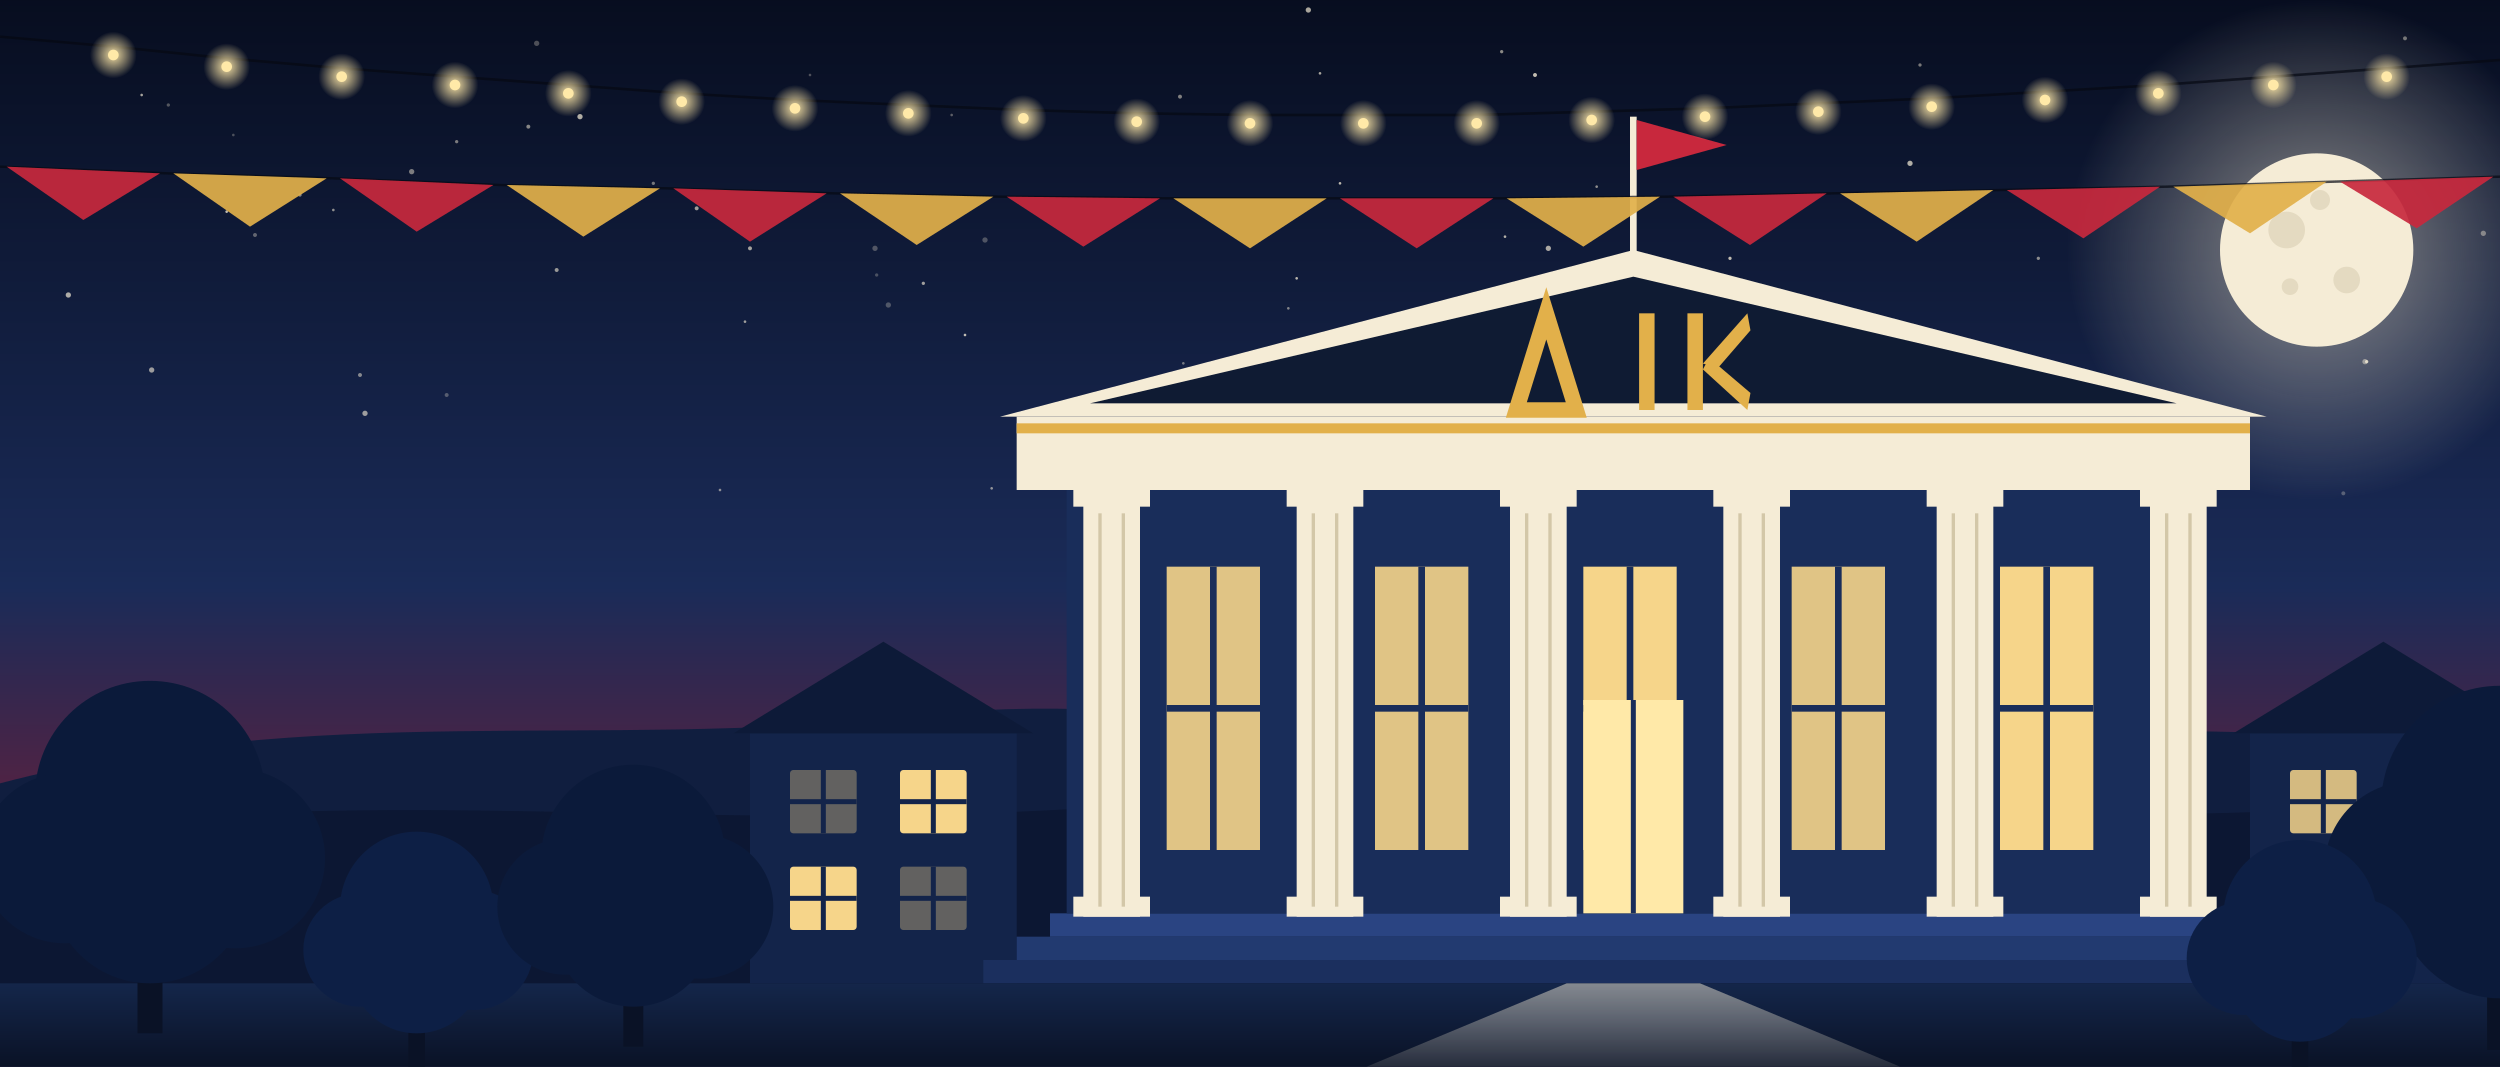
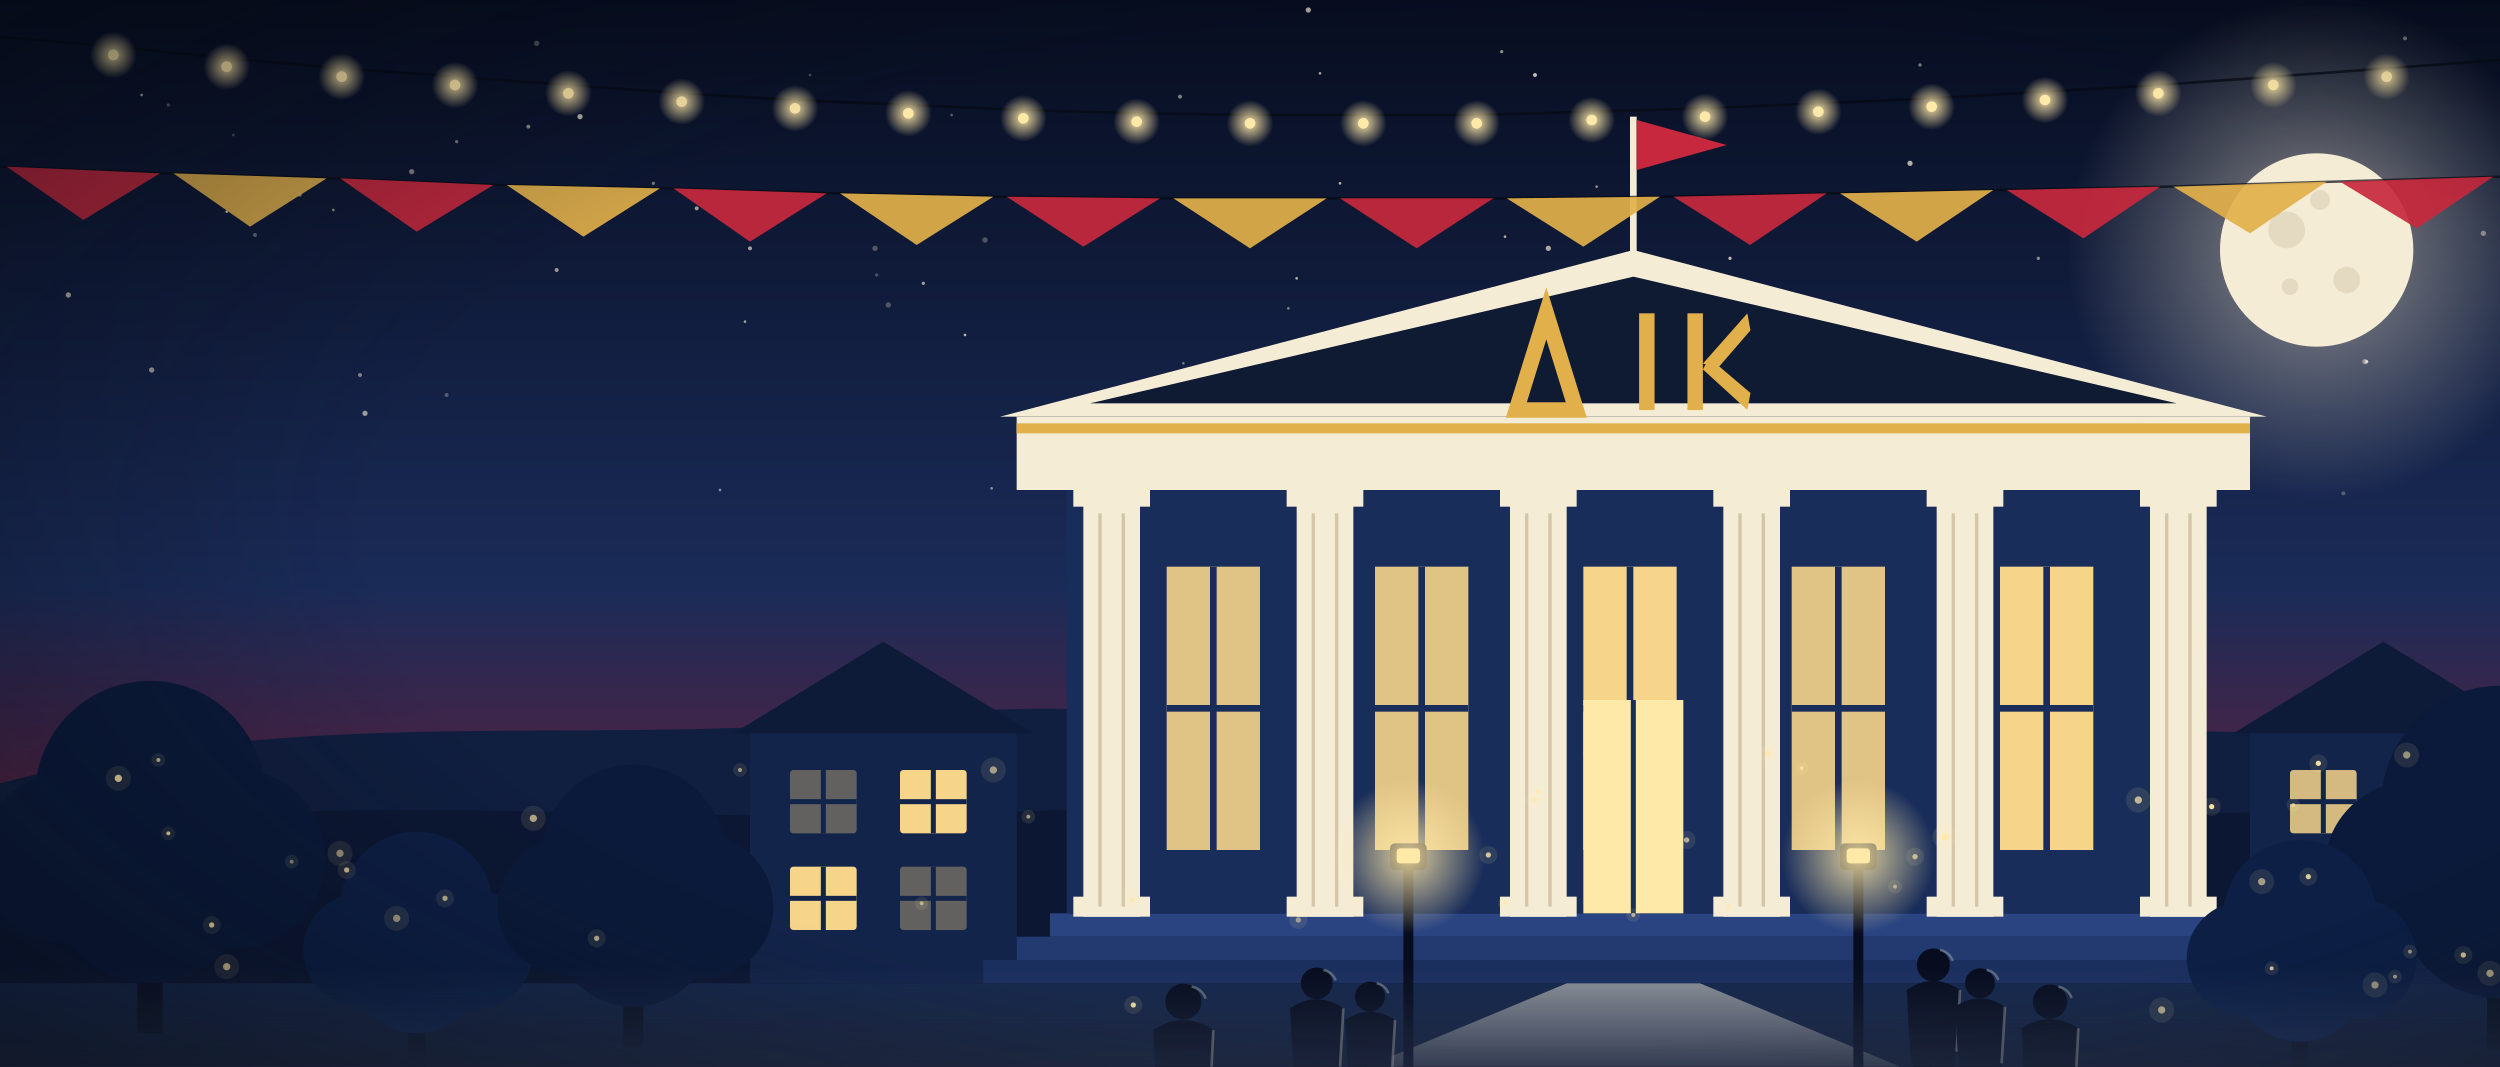
<svg xmlns="http://www.w3.org/2000/svg" viewBox="0 0 1500 640" preserveAspectRatio="xMidYMid slice">
  <defs>
    <linearGradient id="sky" x1="0" y1="0" x2="0" y2="1">
      <stop offset="0" stop-color="#070d1f" />
      <stop offset=".55" stop-color="#1a2b58" />
      <stop offset=".9" stop-color="#7d1c33" />
      <stop offset="1" stop-color="#a02a3a" />
    </linearGradient>
    <radialGradient id="moonglow">
      <stop offset="0" stop-color="#f5ecd6" stop-opacity=".55" />
      <stop offset="1" stop-color="#f5ecd6" stop-opacity="0" />
    </radialGradient>
    <radialGradient id="bulb">
      <stop offset="0" stop-color="#ffe9a8" stop-opacity=".95" />
      <stop offset="1" stop-color="#ffe9a8" stop-opacity="0" />
    </radialGradient>
    <linearGradient id="lawn" x1="0" y1="0" x2="0" y2="1">
      <stop offset="0" stop-color="#14264a" />
      <stop offset="1" stop-color="#0a1226" />
    </linearGradient>
+     <linearGradient id="mist" x1="0" y1="0" x2="0" y2="1">
+       <stop offset="0" stop-color="#8fa6d8" stop-opacity="0" />
+       <stop offset=".5" stop-color="#8fa6d8" stop-opacity=".16" />
+       <stop offset="1" stop-color="#8fa6d8" stop-opacity="0" />
+     </linearGradient>
+     <radialGradient id="vig" cx=".62" cy=".5" r=".85">
+       <stop offset=".55" stop-color="#050912" stop-opacity="0" />
+       <stop offset="1" stop-color="#050912" stop-opacity=".62" />
+     </radialGradient>
    <linearGradient id="path" x1="0" y1="0" x2="0" y2="1">
      <stop offset="0" stop-color="#f5ecd6" stop-opacity=".5" />
      <stop offset="1" stop-color="#f5ecd6" stop-opacity=".12" />
    </linearGradient>
  </defs>
  <rect width="1500" height="640" fill="url(#sky)" />
  <circle cx="486" cy="45" r="0.8" fill="#f5ecd6" opacity="0.29" />
  <circle cx="804" cy="110" r="0.8" fill="#f5ecd6" opacity="0.75" />
  <circle cx="322" cy="26" r="1.6" fill="#f5ecd6" opacity="0.29" />
  <circle cx="136" cy="127" r="0.8" fill="#f5ecd6" opacity="0.77" />
  <circle cx="946" cy="175" r="0.8" fill="#f5ecd6" opacity="0.57" />
  <circle cx="595" cy="293" r="0.8" fill="#f5ecd6" opacity="0.56" />
  <circle cx="200" cy="126" r="0.8" fill="#f5ecd6" opacity="0.56" />
  <circle cx="840" cy="205" r="0.8" fill="#f5ecd6" opacity="0.57" />
  <circle cx="958" cy="112" r="0.8" fill="#f5ecd6" opacity="0.56" />
  <circle cx="929" cy="149" r="1.6" fill="#f5ecd6" opacity="0.68" />
  <circle cx="698" cy="277" r="1.2" fill="#f5ecd6" opacity="0.41" />
  <circle cx="1192" cy="210" r="1" fill="#f5ecd6" opacity="0.30" />
  <circle cx="450" cy="149" r="1.2" fill="#f5ecd6" opacity="0.65" />
  <circle cx="432" cy="294" r="0.8" fill="#f5ecd6" opacity="0.53" />
  <circle cx="247" cy="103" r="1.6" fill="#f5ecd6" opacity="0.48" />
  <circle cx="1443" cy="23" r="1.2" fill="#f5ecd6" opacity="0.44" />
  <circle cx="525" cy="149" r="1.6" fill="#f5ecd6" opacity="0.29" />
  <circle cx="140" cy="81" r="0.8" fill="#f5ecd6" opacity="0.28" />
  <circle cx="1052" cy="194" r="1.6" fill="#f5ecd6" opacity="0.41" />
  <circle cx="579" cy="201" r="0.8" fill="#f5ecd6" opacity="0.77" />
  <circle cx="533" cy="183" r="1.6" fill="#f5ecd6" opacity="0.28" />
  <circle cx="1152" cy="39" r="1" fill="#f5ecd6" opacity="0.47" />
  <circle cx="1375" cy="149" r="1" fill="#f5ecd6" opacity="0.50" />
  <circle cx="824" cy="265" r="1.6" fill="#f5ecd6" opacity="0.73" />
  <circle cx="418" cy="125" r="1.2" fill="#f5ecd6" opacity="0.63" />
  <circle cx="571" cy="69" r="0.8" fill="#f5ecd6" opacity="0.35" />
  <circle cx="348" cy="70" r="1.6" fill="#f5ecd6" opacity="0.71" />
  <circle cx="274" cy="85" r="1" fill="#f5ecd6" opacity="0.48" />
  <circle cx="554" cy="170" r="1" fill="#f5ecd6" opacity="0.63" />
  <circle cx="773" cy="185" r="0.8" fill="#f5ecd6" opacity="0.50" />
  <circle cx="1306" cy="286" r="1.6" fill="#f5ecd6" opacity="0.47" />
  <circle cx="591" cy="144" r="1.6" fill="#f5ecd6" opacity="0.28" />
  <circle cx="101" cy="63" r="1" fill="#f5ecd6" opacity="0.31" />
  <circle cx="901" cy="31" r="1" fill="#f5ecd6" opacity="0.55" />
  <circle cx="1423" cy="184" r="0.8" fill="#f5ecd6" opacity="0.73" />
  <circle cx="921" cy="45" r="1.2" fill="#f5ecd6" opacity="0.78" />
  <circle cx="903" cy="142" r="0.8" fill="#f5ecd6" opacity="0.72" />
  <circle cx="1490" cy="140" r="1.6" fill="#f5ecd6" opacity="0.42" />
  <circle cx="216" cy="225" r="1.2" fill="#f5ecd6" opacity="0.51" />
  <circle cx="1038" cy="155" r="1" fill="#f5ecd6" opacity="0.77" />
  <circle cx="792" cy="44" r="0.8" fill="#f5ecd6" opacity="0.67" />
  <circle cx="447" cy="193" r="0.8" fill="#f5ecd6" opacity="0.63" />
  <circle cx="392" cy="110" r="1" fill="#f5ecd6" opacity="0.45" />
  <circle cx="334" cy="162" r="1.2" fill="#f5ecd6" opacity="0.60" />
  <circle cx="920" cy="237" r="1" fill="#f5ecd6" opacity="0.69" />
  <circle cx="1227" cy="222" r="1" fill="#f5ecd6" opacity="0.36" />
  <circle cx="739" cy="219" r="0.8" fill="#f5ecd6" opacity="0.68" />
  <circle cx="708" cy="58" r="1.2" fill="#f5ecd6" opacity="0.50" />
  <circle cx="1406" cy="296" r="1.2" fill="#f5ecd6" opacity="0.29" />
  <circle cx="153" cy="141" r="1.2" fill="#f5ecd6" opacity="0.36" />
  <circle cx="936" cy="270" r="0.8" fill="#f5ecd6" opacity="0.51" />
  <circle cx="979" cy="240" r="0.8" fill="#f5ecd6" opacity="0.71" />
  <circle cx="180" cy="117" r="1" fill="#f5ecd6" opacity="0.51" />
  <circle cx="268" cy="237" r="1.2" fill="#f5ecd6" opacity="0.30" />
  <circle cx="1419" cy="217" r="1.6" fill="#f5ecd6" opacity="0.47" />
  <circle cx="1420" cy="217" r="1" fill="#f5ecd6" opacity="0.80" />
  <circle cx="41" cy="177" r="1.6" fill="#f5ecd6" opacity="0.69" />
  <circle cx="219" cy="248" r="1.6" fill="#f5ecd6" opacity="0.61" />
  <circle cx="526" cy="165" r="1" fill="#f5ecd6" opacity="0.26" />
  <circle cx="1199" cy="218" r="0.8" fill="#f5ecd6" opacity="0.54" />
  <circle cx="1400" cy="130" r="1" fill="#f5ecd6" opacity="0.70" />
  <circle cx="317" cy="76" r="1.2" fill="#f5ecd6" opacity="0.53" />
  <circle cx="1146" cy="98" r="1.6" fill="#f5ecd6" opacity="0.71" />
  <circle cx="91" cy="222" r="1.6" fill="#f5ecd6" opacity="0.61" />
  <circle cx="1223" cy="155" r="1" fill="#f5ecd6" opacity="0.54" />
  <circle cx="785" cy="6" r="1.6" fill="#f5ecd6" opacity="0.68" />
  <circle cx="913" cy="233" r="1" fill="#f5ecd6" opacity="0.34" />
  <circle cx="710" cy="218" r="0.8" fill="#f5ecd6" opacity="0.43" />
  <circle cx="778" cy="167" r="0.8" fill="#f5ecd6" opacity="0.74" />
  <circle cx="85" cy="57" r="0.8" fill="#f5ecd6" opacity="0.67" />
  <circle cx="1390" cy="150" r="150" fill="url(#moonglow)" />
  <circle cx="1390" cy="150" r="58" fill="#f5ecd6" />
  <circle cx="1372" cy="138" r="11" fill="#d9ceb2" opacity=".6" />
  <circle cx="1408" cy="168" r="8" fill="#d9ceb2" opacity=".6" />
  <circle cx="1392" cy="120" r="6" fill="#d9ceb2" opacity=".6" />
  <circle cx="1374" cy="172" r="5" fill="#d9ceb2" opacity=".6" />
  <path d="M0 470 C190 420 360 450 540 430 C720 410 820 460 1020 440 C1200 420 1340 455 1500 430 V640 H0Z" fill="#101e3f" />
  <path d="M0 500 C250 470 400 500 650 485 C900 470 1130 505 1500 480 V640 H0Z" fill="#0c1733" />
  <rect x="450" y="440" width="160" height="150" fill="#13244a" />
  <polygon points="440,440 530.0,385 620,440" fill="#0d1a38" />
  <rect x="474" y="462" width="40" height="38" rx="2" fill="#f6d58a" opacity="0.35" />
  <path d="M494 462 v38 M474 481 h40" stroke="#13244a" stroke-width="3" />
  <rect x="474" y="520" width="40" height="38" rx="2" fill="#f6d58a" opacity="1.00" />
  <path d="M494 520 v38 M474 539 h40" stroke="#13244a" stroke-width="3" />
  <rect x="540" y="462" width="40" height="38" rx="2" fill="#f6d58a" opacity="1.00" />
  <path d="M560 462 v38 M540 481 h40" stroke="#13244a" stroke-width="3" />
  <rect x="540" y="520" width="40" height="38" rx="2" fill="#f6d58a" opacity="0.35" />
  <path d="M560 520 v38 M540 539 h40" stroke="#13244a" stroke-width="3" />
  <rect x="1350" y="440" width="160" height="150" fill="#13244a" />
  <polygon points="1340,440 1430.0,385 1520,440" fill="#0d1a38" />
  <rect x="1374" y="462" width="40" height="38" rx="2" fill="#f6d58a" opacity="0.85" />
  <path d="M1394 462 v38 M1374 481 h40" stroke="#13244a" stroke-width="3" />
  <rect x="1374" y="520" width="40" height="38" rx="2" fill="#f6d58a" opacity="1.00" />
  <path d="M1394 520 v38 M1374 539 h40" stroke="#13244a" stroke-width="3" />
  <rect x="1440" y="462" width="40" height="38" rx="2" fill="#f6d58a" opacity="0.85" />
  <path d="M1460 462 v38 M1440 481 h40" stroke="#13244a" stroke-width="3" />
  <rect x="1440" y="520" width="40" height="38" rx="2" fill="#f6d58a" opacity="0.35" />
  <path d="M1460 520 v38 M1440 539 h40" stroke="#13244a" stroke-width="3" />
  <rect x="590" y="576" width="780" height="14" fill="#1b2f5e" />
  <rect x="610" y="562" width="740" height="14" fill="#223a70" />
  <rect x="630" y="548" width="700" height="14" fill="#2a4482" />
  <rect x="640" y="290" width="680" height="258" fill="#192d5a" />
  <rect x="700" y="340" width="56" height="170" fill="#f6d58a" opacity="0.90" />
  <path d="M728 340 v170 M700 425 h56" stroke="#192d5a" stroke-width="4" />
  <rect x="825" y="340" width="56" height="170" fill="#f6d58a" opacity="0.90" />
  <path d="M853 340 v170 M825 425 h56" stroke="#192d5a" stroke-width="4" />
  <rect x="950" y="340" width="56" height="170" fill="#f6d58a" opacity="1.00" />
  <path d="M978 340 v170 M950 425 h56" stroke="#192d5a" stroke-width="4" />
  <rect x="1075" y="340" width="56" height="170" fill="#f6d58a" opacity="0.90" />
  <path d="M1103 340 v170 M1075 425 h56" stroke="#192d5a" stroke-width="4" />
  <rect x="1200" y="340" width="56" height="170" fill="#f6d58a" opacity="1.00" />
  <path d="M1228 340 v170 M1200 425 h56" stroke="#192d5a" stroke-width="4" />
  <rect x="950" y="420" width="60" height="128" fill="#ffe9a8" />
  <path d="M980 420 v128" stroke="#192d5a" stroke-width="3" />
  <rect x="650" y="300" width="34" height="250" fill="#f5ecd6" />
  <rect x="644" y="290" width="46" height="14" fill="#f5ecd6" />
  <rect x="644" y="538" width="46" height="12" fill="#f5ecd6" />
  <path d="M660 308 v236 M674 308 v236" stroke="#d3c7a8" stroke-width="2" />
  <rect x="778" y="300" width="34" height="250" fill="#f5ecd6" />
  <rect x="772" y="290" width="46" height="14" fill="#f5ecd6" />
  <rect x="772" y="538" width="46" height="12" fill="#f5ecd6" />
  <path d="M788 308 v236 M802 308 v236" stroke="#d3c7a8" stroke-width="2" />
  <rect x="906" y="300" width="34" height="250" fill="#f5ecd6" />
  <rect x="900" y="290" width="46" height="14" fill="#f5ecd6" />
  <rect x="900" y="538" width="46" height="12" fill="#f5ecd6" />
  <path d="M916 308 v236 M930 308 v236" stroke="#d3c7a8" stroke-width="2" />
  <rect x="1034" y="300" width="34" height="250" fill="#f5ecd6" />
  <rect x="1028" y="290" width="46" height="14" fill="#f5ecd6" />
  <rect x="1028" y="538" width="46" height="12" fill="#f5ecd6" />
  <path d="M1044 308 v236 M1058 308 v236" stroke="#d3c7a8" stroke-width="2" />
  <rect x="1162" y="300" width="34" height="250" fill="#f5ecd6" />
  <rect x="1156" y="290" width="46" height="14" fill="#f5ecd6" />
  <rect x="1156" y="538" width="46" height="12" fill="#f5ecd6" />
  <path d="M1172 308 v236 M1186 308 v236" stroke="#d3c7a8" stroke-width="2" />
  <rect x="1290" y="300" width="34" height="250" fill="#f5ecd6" />
  <rect x="1284" y="290" width="46" height="14" fill="#f5ecd6" />
  <rect x="1284" y="538" width="46" height="12" fill="#f5ecd6" />
  <path d="M1300 308 v236 M1314 308 v236" stroke="#d3c7a8" stroke-width="2" />
  <rect x="610" y="250" width="740" height="44" fill="#f5ecd6" />
  <rect x="610" y="254" width="740" height="6" fill="#e2b04a" />
  <polygon points="600,250 980,150 1360,250" fill="#f5ecd6" />
  <polygon points="654,242 980,166 1306,242" fill="#0f1b33" />
  <g transform="translate(909.8,188)">
    <polygon points="17.98,0 35.96,58 0,58" fill="none" stroke="#e2b04a" stroke-width="9.28" stroke-linejoin="miter" />
    <rect x="73.66" y="0" width="9.28" height="58" fill="#e2b04a" />
    <rect x="102.66" y="0" width="9.28" height="58" fill="#e2b04a" />
    <polygon points="111.94,30.16 138.62,0 140.476,10.208 121.22,32.48" fill="#e2b04a" />
    <polygon points="115.652,26.68 140.476,47.792 138.62,58 111.94,33.64" fill="#e2b04a" />
  </g>
  <rect x="978" y="70" width="4" height="84" fill="#f5ecd6" />
  <polygon points="982,72 1036,87 982,102" fill="#c8283d" />
  <rect y="590" width="1500" height="50" fill="url(#lawn)" />
  <polygon points="940,590 1020,590 1140,640 820,640" fill="url(#path)" />
  <rect x="82.5" y="530.0" width="15.0" height="90.0" fill="#0a1226" />
  <circle cx="90.0" cy="477.5" r="69.0" fill="#0b1a3a" />
  <circle cx="39.0" cy="515.0" r="51.0" fill="#0b1a3a" />
  <circle cx="141.0" cy="515.0" r="54.0" fill="#0b1a3a" />
  <circle cx="90.0" cy="530.0" r="60.0" fill="#0b1a3a" />
  <rect x="245.0" y="580.0" width="10.0" height="60.0" fill="#0a1226" />
  <circle cx="250.0" cy="545.0" r="46.0" fill="#0d1f45" />
  <circle cx="216.0" cy="570.0" r="34.0" fill="#0d1f45" />
  <circle cx="284.0" cy="570.0" r="36.0" fill="#0d1f45" />
  <circle cx="250.0" cy="580.0" r="40.0" fill="#0d1f45" />
  <rect x="374.0" y="556.0" width="12.0" height="72.0" fill="#0a1226" />
  <circle cx="380.0" cy="514.0" r="55.2" fill="#0b1a3a" />
  <circle cx="339.2" cy="544.0" r="40.8" fill="#0b1a3a" />
  <circle cx="420.8" cy="544.0" r="43.2" fill="#0b1a3a" />
  <circle cx="380.0" cy="556.0" r="48.0" fill="#0b1a3a" />
  <rect x="1492.25" y="537.0" width="15.5" height="93.0" fill="#0a1226" />
  <circle cx="1500.0" cy="482.75" r="71.3" fill="#0b1a3a" />
  <circle cx="1447.3" cy="521.5" r="52.7" fill="#0b1a3a" />
  <circle cx="1552.7" cy="521.5" r="55.8" fill="#0b1a3a" />
  <circle cx="1500.0" cy="537.0" r="62.0" fill="#0b1a3a" />
  <rect x="1375.0" y="585.0" width="10.0" height="60.0" fill="#0a1226" />
  <circle cx="1380.0" cy="550.0" r="46.0" fill="#0d1f45" />
  <circle cx="1346.0" cy="575.0" r="34.0" fill="#0d1f45" />
  <circle cx="1414.0" cy="575.0" r="36.0" fill="#0d1f45" />
  <circle cx="1380.0" cy="585.0" r="40.0" fill="#0d1f45" />
  <path d="M0 22 L68 28 L136 35 L205 41 L273 46 L341 51 L409 56 L477 60 L545 63 L614 66 L682 68 L750 69 L818 69 L886 69 L955 67 L1023 65 L1091 62 L1159 59 L1227 55 L1295 51 L1364 46 L1432 41 L1500 36" fill="none" stroke="#050912" stroke-width="1.6" opacity=".7" />
  <circle cx="68" cy="33" r="14" fill="url(#bulb)" />
  <circle cx="68" cy="33" r="3.2" fill="#ffe9a8" />
  <circle cx="136" cy="40" r="14" fill="url(#bulb)" />
  <circle cx="136" cy="40" r="3.2" fill="#ffe9a8" />
  <circle cx="205" cy="46" r="14" fill="url(#bulb)" />
  <circle cx="205" cy="46" r="3.2" fill="#ffe9a8" />
  <circle cx="273" cy="51" r="14" fill="url(#bulb)" />
  <circle cx="273" cy="51" r="3.2" fill="#ffe9a8" />
  <circle cx="341" cy="56" r="14" fill="url(#bulb)" />
  <circle cx="341" cy="56" r="3.2" fill="#ffe9a8" />
  <circle cx="409" cy="61" r="14" fill="url(#bulb)" />
  <circle cx="409" cy="61" r="3.2" fill="#ffe9a8" />
  <circle cx="477" cy="65" r="14" fill="url(#bulb)" />
  <circle cx="477" cy="65" r="3.2" fill="#ffe9a8" />
  <circle cx="545" cy="68" r="14" fill="url(#bulb)" />
  <circle cx="545" cy="68" r="3.2" fill="#ffe9a8" />
  <circle cx="614" cy="71" r="14" fill="url(#bulb)" />
  <circle cx="614" cy="71" r="3.2" fill="#ffe9a8" />
  <circle cx="682" cy="73" r="14" fill="url(#bulb)" />
  <circle cx="682" cy="73" r="3.2" fill="#ffe9a8" />
  <circle cx="750" cy="74" r="14" fill="url(#bulb)" />
  <circle cx="750" cy="74" r="3.2" fill="#ffe9a8" />
  <circle cx="818" cy="74" r="14" fill="url(#bulb)" />
  <circle cx="818" cy="74" r="3.2" fill="#ffe9a8" />
  <circle cx="886" cy="74" r="14" fill="url(#bulb)" />
  <circle cx="886" cy="74" r="3.2" fill="#ffe9a8" />
  <circle cx="955" cy="72" r="14" fill="url(#bulb)" />
  <circle cx="955" cy="72" r="3.2" fill="#ffe9a8" />
  <circle cx="1023" cy="70" r="14" fill="url(#bulb)" />
  <circle cx="1023" cy="70" r="3.2" fill="#ffe9a8" />
  <circle cx="1091" cy="67" r="14" fill="url(#bulb)" />
  <circle cx="1091" cy="67" r="3.2" fill="#ffe9a8" />
  <circle cx="1159" cy="64" r="14" fill="url(#bulb)" />
  <circle cx="1159" cy="64" r="3.2" fill="#ffe9a8" />
  <circle cx="1227" cy="60" r="14" fill="url(#bulb)" />
  <circle cx="1227" cy="60" r="3.2" fill="#ffe9a8" />
  <circle cx="1295" cy="56" r="14" fill="url(#bulb)" />
  <circle cx="1295" cy="56" r="3.2" fill="#ffe9a8" />
  <circle cx="1364" cy="51" r="14" fill="url(#bulb)" />
  <circle cx="1364" cy="51" r="3.2" fill="#ffe9a8" />
  <circle cx="1432" cy="46" r="14" fill="url(#bulb)" />
  <circle cx="1432" cy="46" r="3.2" fill="#ffe9a8" />
  <path d="M0 100 L100 104 L200 107 L300 111 L400 113 L500 116 L600 118 L700 119 L800 119 L900 119 L1000 118 L1100 116 L1200 114 L1300 112 L1400 109 L1500 106" fill="none" stroke="#050912" stroke-width="1.5" opacity=".7" />
  <polygon points="4,100 96,104 50,132" fill="#c8283d" opacity=".92" />
  <polygon points="104,104 196,107 150,136" fill="#e2b04a" opacity=".92" />
  <polygon points="204,107 296,111 250,139" fill="#c8283d" opacity=".92" />
  <polygon points="304,111 396,113 350,142" fill="#e2b04a" opacity=".92" />
  <polygon points="404,113 496,116 450,145" fill="#c8283d" opacity=".92" />
  <polygon points="504,116 596,118 550,147" fill="#e2b04a" opacity=".92" />
  <polygon points="604,118 696,119 650,148" fill="#c8283d" opacity=".92" />
  <polygon points="704,119 796,119 750,149" fill="#e2b04a" opacity=".92" />
  <polygon points="804,119 896,119 850,149" fill="#c8283d" opacity=".92" />
  <polygon points="904,119 996,118 950,148" fill="#e2b04a" opacity=".92" />
  <polygon points="1004,118 1096,116 1050,147" fill="#c8283d" opacity=".92" />
  <polygon points="1104,116 1196,114 1150,145" fill="#e2b04a" opacity=".92" />
  <polygon points="1204,114 1296,112 1250,143" fill="#c8283d" opacity=".92" />
  <polygon points="1304,112 1396,109 1350,140" fill="#e2b04a" opacity=".92" />
  <polygon points="1404,109 1496,106 1450,137" fill="#c8283d" opacity=".92" />
+   <rect x="842" y="520" width="6" height="190" fill="#070d1f" />
+   <rect x="834" y="506" width="22" height="16" rx="3" fill="#070d1f" />
+   <circle cx="845" cy="514" r="46" fill="url(#bulb)" opacity=".9" />
+   <rect x="838" y="509" width="14" height="9" rx="2" fill="#ffe9a8" />
+   <rect x="1112" y="520" width="6" height="190" fill="#070d1f" />
+   <rect x="1104" y="506" width="22" height="16" rx="3" fill="#070d1f" />
+   <circle cx="1115" cy="514" r="46" fill="url(#bulb)" opacity=".9" />
+   <rect x="1108" y="509" width="14" height="9" rx="2" fill="#ffe9a8" />
+   <circle cx="790" cy="590" r="9.5" fill="#070d1f" />
+   <path d="M774 605 Q790 594 806 605 L804 641 L798 668 L791 668 L790 643 L789 668 L782 668 L776 641 Z" fill="#070d1f" />
+   <path d="M806 605 L804 641" stroke="#f5ecd6" stroke-opacity=".28" stroke-width="1.6" fill="none" />
+   <path d="M794 582 a9.5 9.5 0 0 1 7.4 6.3" stroke="#f5ecd6" stroke-opacity=".3" stroke-width="1.5" fill="none" />
+   <circle cx="822" cy="598" r="9.0" fill="#070d1f" />
+   <path d="M807 612 Q822 602 837 612 L835 646 L830 672 L823 672 L822 648 L821 672 L814 672 L809 646 Z" fill="#070d1f" />
+   <path d="M837 612 L835 646" stroke="#f5ecd6" stroke-opacity=".28" stroke-width="1.6" fill="none" />
+   <path d="M826 590 a9.0 9.0 0 0 1 7.0 6.0" stroke="#f5ecd6" stroke-opacity=".3" stroke-width="1.5" fill="none" />
+   <circle cx="1160" cy="579" r="9.9" fill="#070d1f" />
+   <path d="M1144 594 Q1160 583 1176 594 L1174 631 L1169 660 L1161 660 L1160 634 L1159 660 L1151 660 L1146 631 Z" fill="#070d1f" />
+   <path d="M1176 594 L1174 631" stroke="#f5ecd6" stroke-opacity=".28" stroke-width="1.6" fill="none" />
+   <path d="M1164 570 a9.9 9.9 0 0 1 7.7 6.6" stroke="#f5ecd6" stroke-opacity=".3" stroke-width="1.5" fill="none" />
+   <circle cx="1188" cy="590" r="9.0" fill="#070d1f" />
+   <path d="M1173 604 Q1188 594 1203 604 L1201 638 L1196 664 L1189 664 L1188 640 L1187 664 L1180 664 L1175 638 Z" fill="#070d1f" />
+   <path d="M1203 604 L1201 638" stroke="#f5ecd6" stroke-opacity=".28" stroke-width="1.6" fill="none" />
+   <path d="M1192 582 a9.0 9.0 0 0 1 7.0 6.0" stroke="#f5ecd6" stroke-opacity=".3" stroke-width="1.5" fill="none" />
+   <circle cx="1230" cy="601" r="10.3" fill="#070d1f" />
+   <path d="M1213 617 Q1230 606 1247 617 L1245 656 L1239 686 L1231 686 L1230 658 L1229 686 L1221 686 L1215 656 Z" fill="#070d1f" />
+   <path d="M1247 617 L1245 656" stroke="#f5ecd6" stroke-opacity=".28" stroke-width="1.6" fill="none" />
+   <path d="M1235 592 a10.3 10.3 0 0 1 8.0 6.9" stroke="#f5ecd6" stroke-opacity=".3" stroke-width="1.5" fill="none" />
+   <circle cx="710" cy="601" r="10.8" fill="#070d1f" />
+   <path d="M692 618 Q710 606 728 618 L726 659 L720 690 L711 690 L710 661 L709 690 L700 690 L694 659 Z" fill="#070d1f" />
+   <path d="M728 618 L726 659" stroke="#f5ecd6" stroke-opacity=".28" stroke-width="1.6" fill="none" />
+   <path d="M715 592 a10.8 10.8 0 0 1 8.4 7.2" stroke="#f5ecd6" stroke-opacity=".3" stroke-width="1.5" fill="none" />
+   <circle cx="679" cy="540" r="5.4" fill="#ffe9a8" opacity=".10" />
+   <circle cx="679" cy="540" r="1.6" fill="#ffe9a8" opacity="0.70" />
+   <circle cx="1283" cy="480" r="7.5" fill="#ffe9a8" opacity=".10" />
+   <circle cx="1283" cy="480" r="2.2" fill="#ffe9a8" opacity="0.71" />
+   <circle cx="921" cy="480" r="5.4" fill="#ffe9a8" opacity=".10" />
+   <circle cx="921" cy="480" r="1.6" fill="#ffe9a8" opacity="0.64" />
+   <circle cx="136" cy="580" r="7.5" fill="#ffe9a8" opacity=".10" />
+   <circle cx="136" cy="580" r="2.2" fill="#ffe9a8" opacity="0.79" />
+   <circle cx="893" cy="513" r="5.4" fill="#ffe9a8" opacity=".10" />
+   <circle cx="893" cy="513" r="1.6" fill="#ffe9a8" opacity="0.79" />
+   <circle cx="923" cy="475" r="4.1" fill="#ffe9a8" opacity=".10" />
+   <circle cx="923" cy="475" r="1.2" fill="#ffe9a8" opacity="0.87" />
+   <circle cx="95" cy="456" r="4.1" fill="#ffe9a8" opacity=".10" />
+   <circle cx="95" cy="456" r="1.2" fill="#ffe9a8" opacity="0.77" />
+   <circle cx="1167" cy="502" r="7.5" fill="#ffe9a8" opacity=".10" />
+   <circle cx="1167" cy="502" r="2.2" fill="#ffe9a8" opacity="0.88" />
+   <circle cx="779" cy="552" r="5.4" fill="#ffe9a8" opacity=".10" />
+   <circle cx="779" cy="552" r="1.6" fill="#ffe9a8" opacity="0.50" />
+   <circle cx="127" cy="555" r="5.4" fill="#ffe9a8" opacity=".10" />
+   <circle cx="127" cy="555" r="1.6" fill="#ffe9a8" opacity="0.95" />
+   <circle cx="1494" cy="584" r="7.5" fill="#ffe9a8" opacity=".10" />
+   <circle cx="1494" cy="584" r="2.2" fill="#ffe9a8" opacity="0.61" />
+   <circle cx="1137" cy="532" r="4.1" fill="#ffe9a8" opacity=".10" />
+   <circle cx="1137" cy="532" r="1.2" fill="#ffe9a8" opacity="0.53" />
+   <circle cx="1149" cy="514" r="5.4" fill="#ffe9a8" opacity=".10" />
+   <circle cx="1149" cy="514" r="1.6" fill="#ffe9a8" opacity="0.67" />
+   <circle cx="1437" cy="586" r="4.1" fill="#ffe9a8" opacity=".10" />
+   <circle cx="1437" cy="586" r="1.2" fill="#ffe9a8" opacity="0.60" />
+   <circle cx="1391" cy="458" r="5.4" fill="#ffe9a8" opacity=".10" />
+   <circle cx="1391" cy="458" r="1.6" fill="#ffe9a8" opacity="0.94" />
+   <circle cx="596" cy="462" r="7.5" fill="#ffe9a8" opacity=".10" />
+   <circle cx="596" cy="462" r="2.2" fill="#ffe9a8" opacity="0.59" />
+   <circle cx="1012" cy="504" r="5.4" fill="#ffe9a8" opacity=".10" />
+   <circle cx="1012" cy="504" r="1.6" fill="#ffe9a8" opacity="0.65" />
+   <circle cx="1446" cy="571" r="4.1" fill="#ffe9a8" opacity=".10" />
+   <circle cx="1446" cy="571" r="1.2" fill="#ffe9a8" opacity="0.56" />
+   <circle cx="1061" cy="452" r="5.4" fill="#ffe9a8" opacity=".10" />
+   <circle cx="1061" cy="452" r="1.6" fill="#ffe9a8" opacity="0.86" />
+   <circle cx="267" cy="539" r="5.4" fill="#ffe9a8" opacity=".10" />
+   <circle cx="267" cy="539" r="1.6" fill="#ffe9a8" opacity="0.73" />
+   <circle cx="1478" cy="573" r="5.4" fill="#ffe9a8" opacity=".10" />
+   <circle cx="1478" cy="573" r="1.6" fill="#ffe9a8" opacity="0.79" />
+   <circle cx="175" cy="517" r="4.1" fill="#ffe9a8" opacity=".10" />
+   <circle cx="175" cy="517" r="1.2" fill="#ffe9a8" opacity="0.50" />
+   <circle cx="1297" cy="606" r="7.5" fill="#ffe9a8" opacity=".10" />
+   <circle cx="1297" cy="606" r="2.2" fill="#ffe9a8" opacity="0.64" />
+   <circle cx="1327" cy="484" r="5.4" fill="#ffe9a8" opacity=".10" />
+   <circle cx="1327" cy="484" r="1.6" fill="#ffe9a8" opacity="0.95" />
+   <circle cx="903" cy="542" r="4.1" fill="#ffe9a8" opacity=".10" />
+   <circle cx="903" cy="542" r="1.2" fill="#ffe9a8" opacity="0.95" />
+   <circle cx="320" cy="491" r="7.5" fill="#ffe9a8" opacity=".10" />
+   <circle cx="320" cy="491" r="2.2" fill="#ffe9a8" opacity="0.65" />
+   <circle cx="444" cy="462" r="4.1" fill="#ffe9a8" opacity=".10" />
+   <circle cx="444" cy="462" r="1.2" fill="#ffe9a8" opacity="0.59" />
+   <circle cx="955" cy="452" r="5.4" fill="#ffe9a8" opacity=".10" />
+   <circle cx="955" cy="452" r="1.6" fill="#ffe9a8" opacity="0.67" />
+   <circle cx="680" cy="603" r="5.4" fill="#ffe9a8" opacity=".10" />
+   <circle cx="680" cy="603" r="1.6" fill="#ffe9a8" opacity="0.87" />
+   <circle cx="204" cy="512" r="7.5" fill="#ffe9a8" opacity=".10" />
+   <circle cx="204" cy="512" r="2.2" fill="#ffe9a8" opacity="0.57" />
+   <circle cx="1363" cy="581" r="4.1" fill="#ffe9a8" opacity=".10" />
+   <circle cx="1363" cy="581" r="1.2" fill="#ffe9a8" opacity="0.83" />
+   <circle cx="238" cy="551" r="7.5" fill="#ffe9a8" opacity=".10" />
+   <circle cx="238" cy="551" r="2.2" fill="#ffe9a8" opacity="0.59" />
+   <circle cx="1425" cy="591" r="7.5" fill="#ffe9a8" opacity=".10" />
+   <circle cx="1425" cy="591" r="2.2" fill="#ffe9a8" opacity="0.54" />
+   <circle cx="71" cy="467" r="7.5" fill="#ffe9a8" opacity=".10" />
+   <circle cx="71" cy="467" r="2.2" fill="#ffe9a8" opacity="0.93" />
+   <circle cx="358" cy="563" r="5.4" fill="#ffe9a8" opacity=".10" />
+   <circle cx="358" cy="563" r="1.6" fill="#ffe9a8" opacity="0.69" />
+   <circle cx="1357" cy="529" r="7.5" fill="#ffe9a8" opacity=".10" />
+   <circle cx="1357" cy="529" r="2.2" fill="#ffe9a8" opacity="0.58" />
+   <circle cx="1081" cy="461" r="4.1" fill="#ffe9a8" opacity=".10" />
+   <circle cx="1081" cy="461" r="1.2" fill="#ffe9a8" opacity="0.72" />
+   <circle cx="980" cy="549" r="4.1" fill="#ffe9a8" opacity=".10" />
+   <circle cx="980" cy="549" r="1.2" fill="#ffe9a8" opacity="0.63" />
+   <circle cx="1376" cy="483" r="4.1" fill="#ffe9a8" opacity=".10" />
+   <circle cx="1376" cy="483" r="1.2" fill="#ffe9a8" opacity="0.53" />
+   <circle cx="617" cy="490" r="4.1" fill="#ffe9a8" opacity=".10" />
+   <circle cx="617" cy="490" r="1.2" fill="#ffe9a8" opacity="0.58" />
+   <circle cx="553" cy="542" r="4.1" fill="#ffe9a8" opacity=".10" />
+   <circle cx="553" cy="542" r="1.2" fill="#ffe9a8" opacity="0.54" />
+   <circle cx="208" cy="522" r="5.4" fill="#ffe9a8" opacity=".10" />
+   <circle cx="208" cy="522" r="1.6" fill="#ffe9a8" opacity="0.80" />
+   <circle cx="1037" cy="544" r="4.1" fill="#ffe9a8" opacity=".10" />
+   <circle cx="1037" cy="544" r="1.2" fill="#ffe9a8" opacity="0.77" />
+   <circle cx="1385" cy="526" r="5.4" fill="#ffe9a8" opacity=".10" />
+   <circle cx="1385" cy="526" r="1.6" fill="#ffe9a8" opacity="0.82" />
+   <circle cx="1444" cy="453" r="7.5" fill="#ffe9a8" opacity=".10" />
+   <circle cx="1444" cy="453" r="2.2" fill="#ffe9a8" opacity="0.53" />
+   <circle cx="101" cy="500" r="4.1" fill="#ffe9a8" opacity=".10" />
+   <circle cx="101" cy="500" r="1.2" fill="#ffe9a8" opacity="0.95" />
+   <rect y="580" width="1500" height="120" fill="url(#mist)" />
+   <rect width="1500" height="640" fill="url(#vig)" />
</svg>
